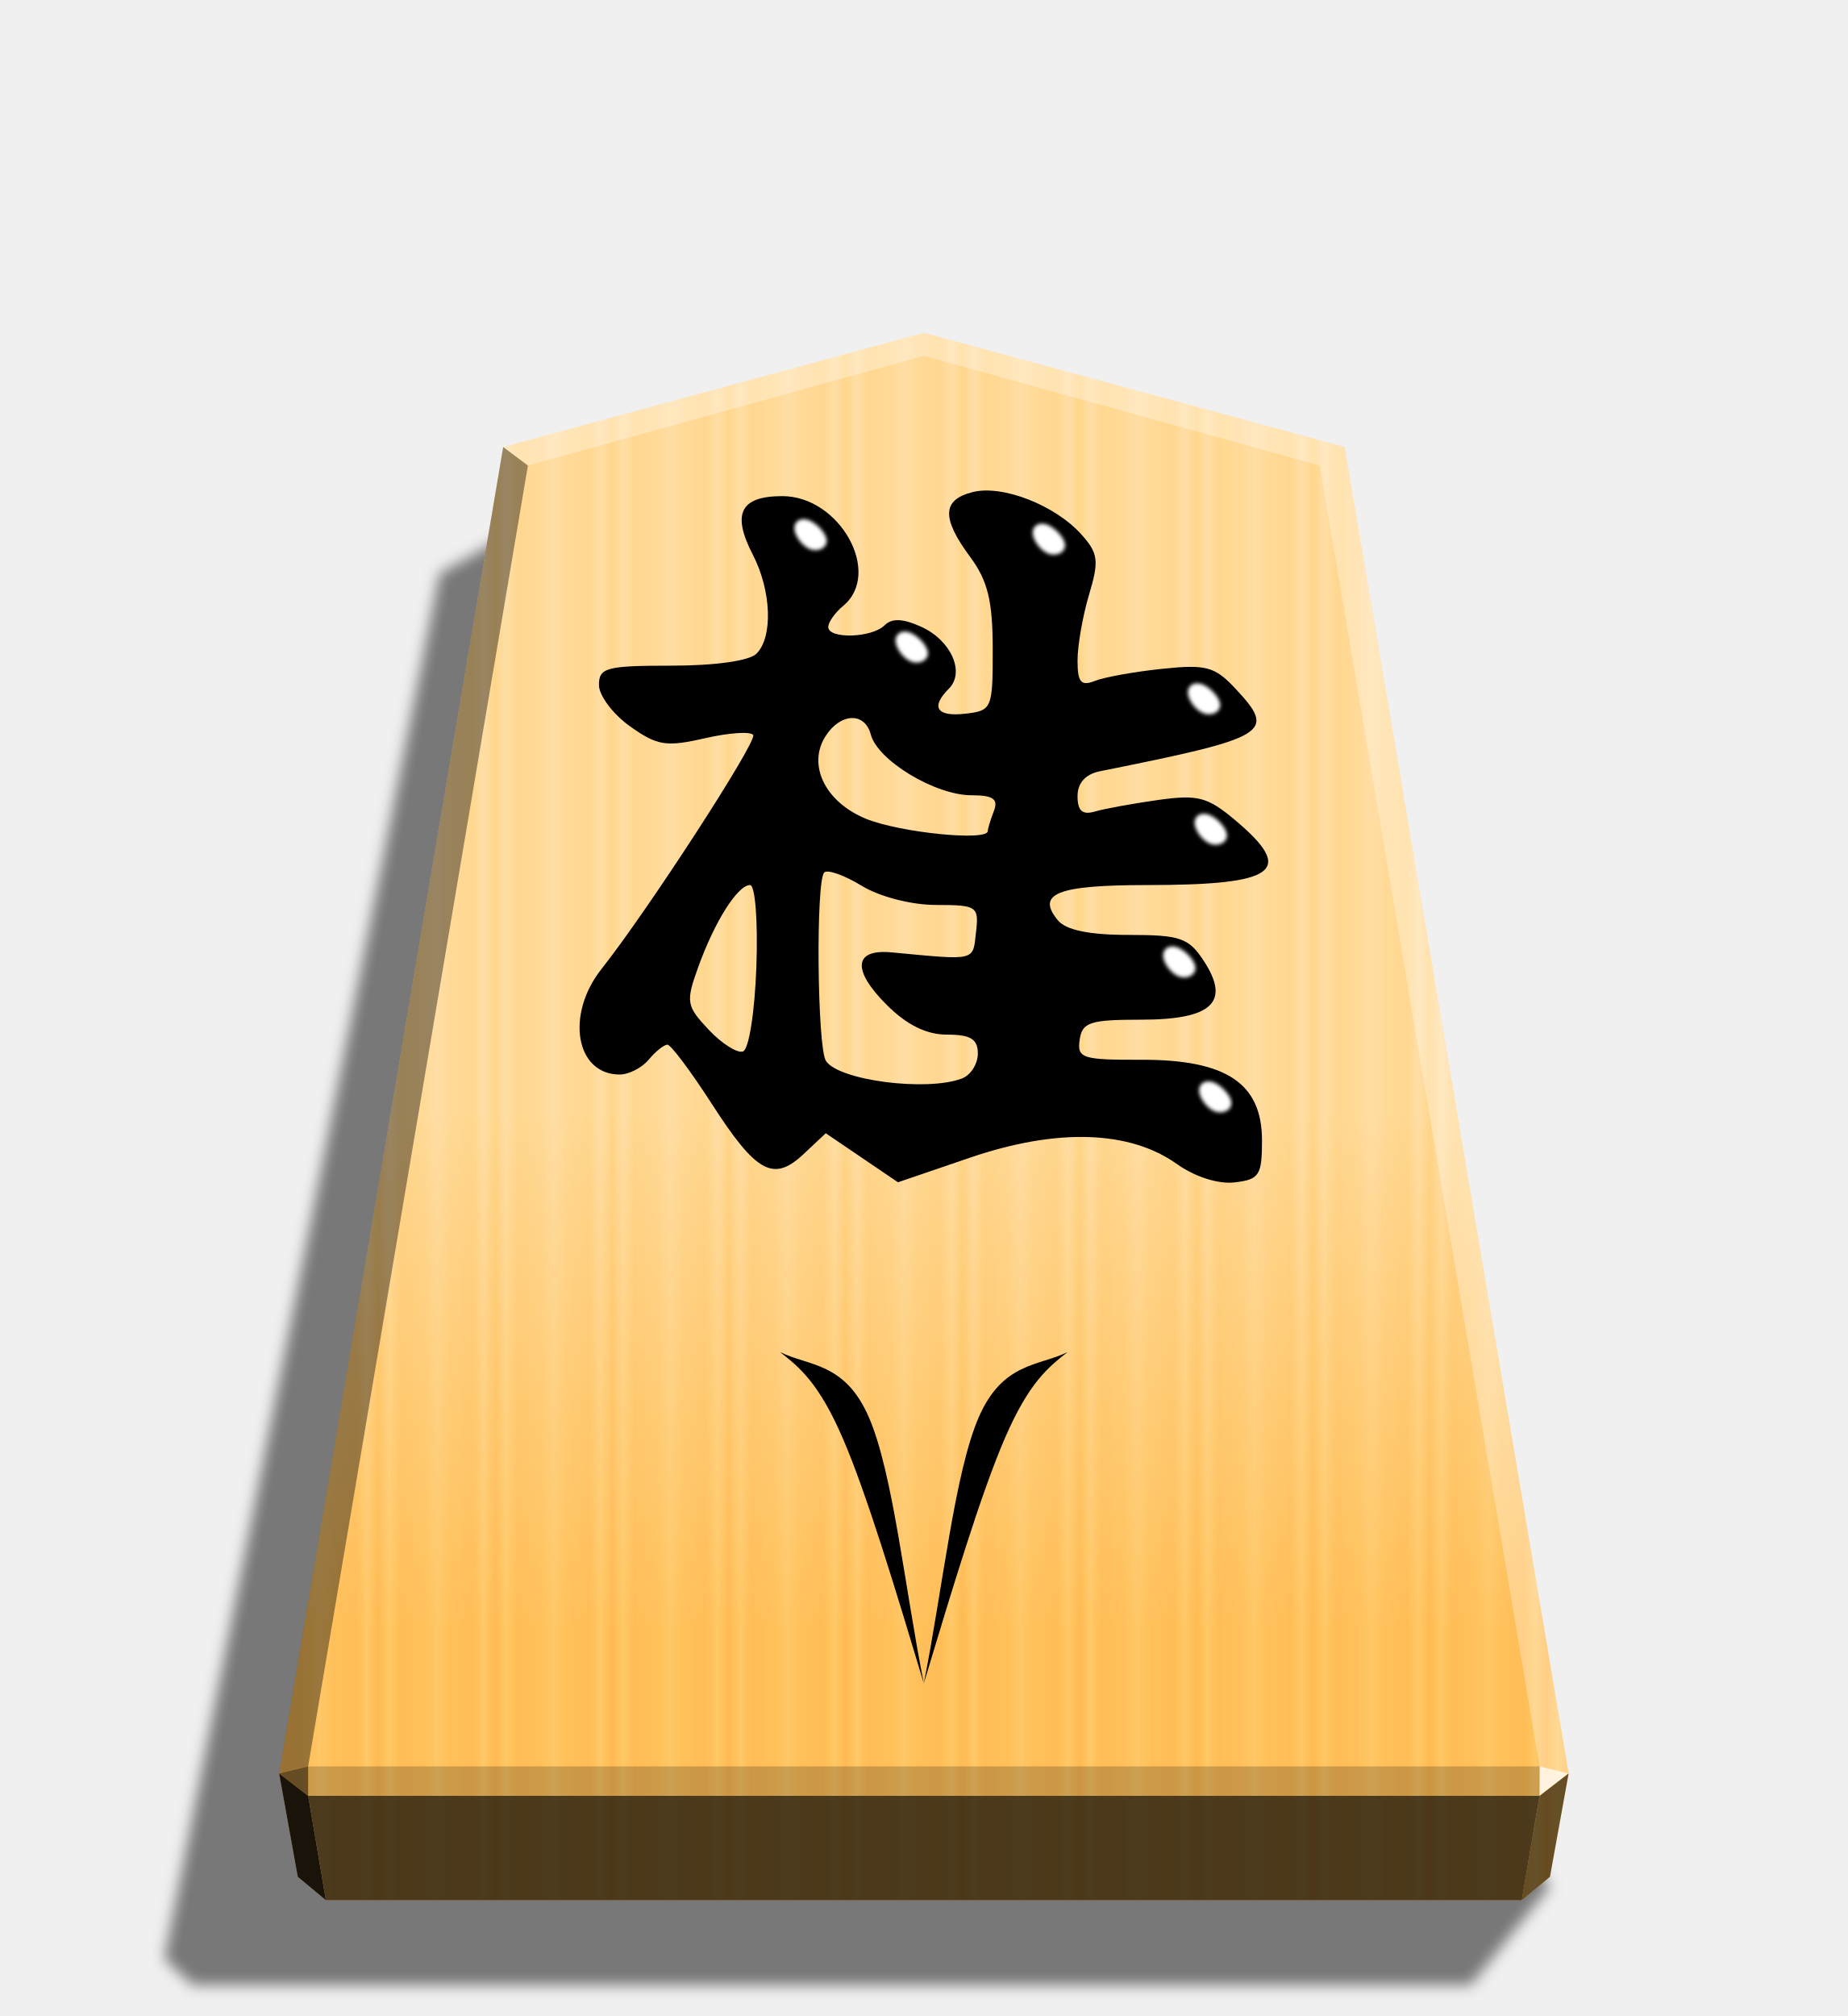
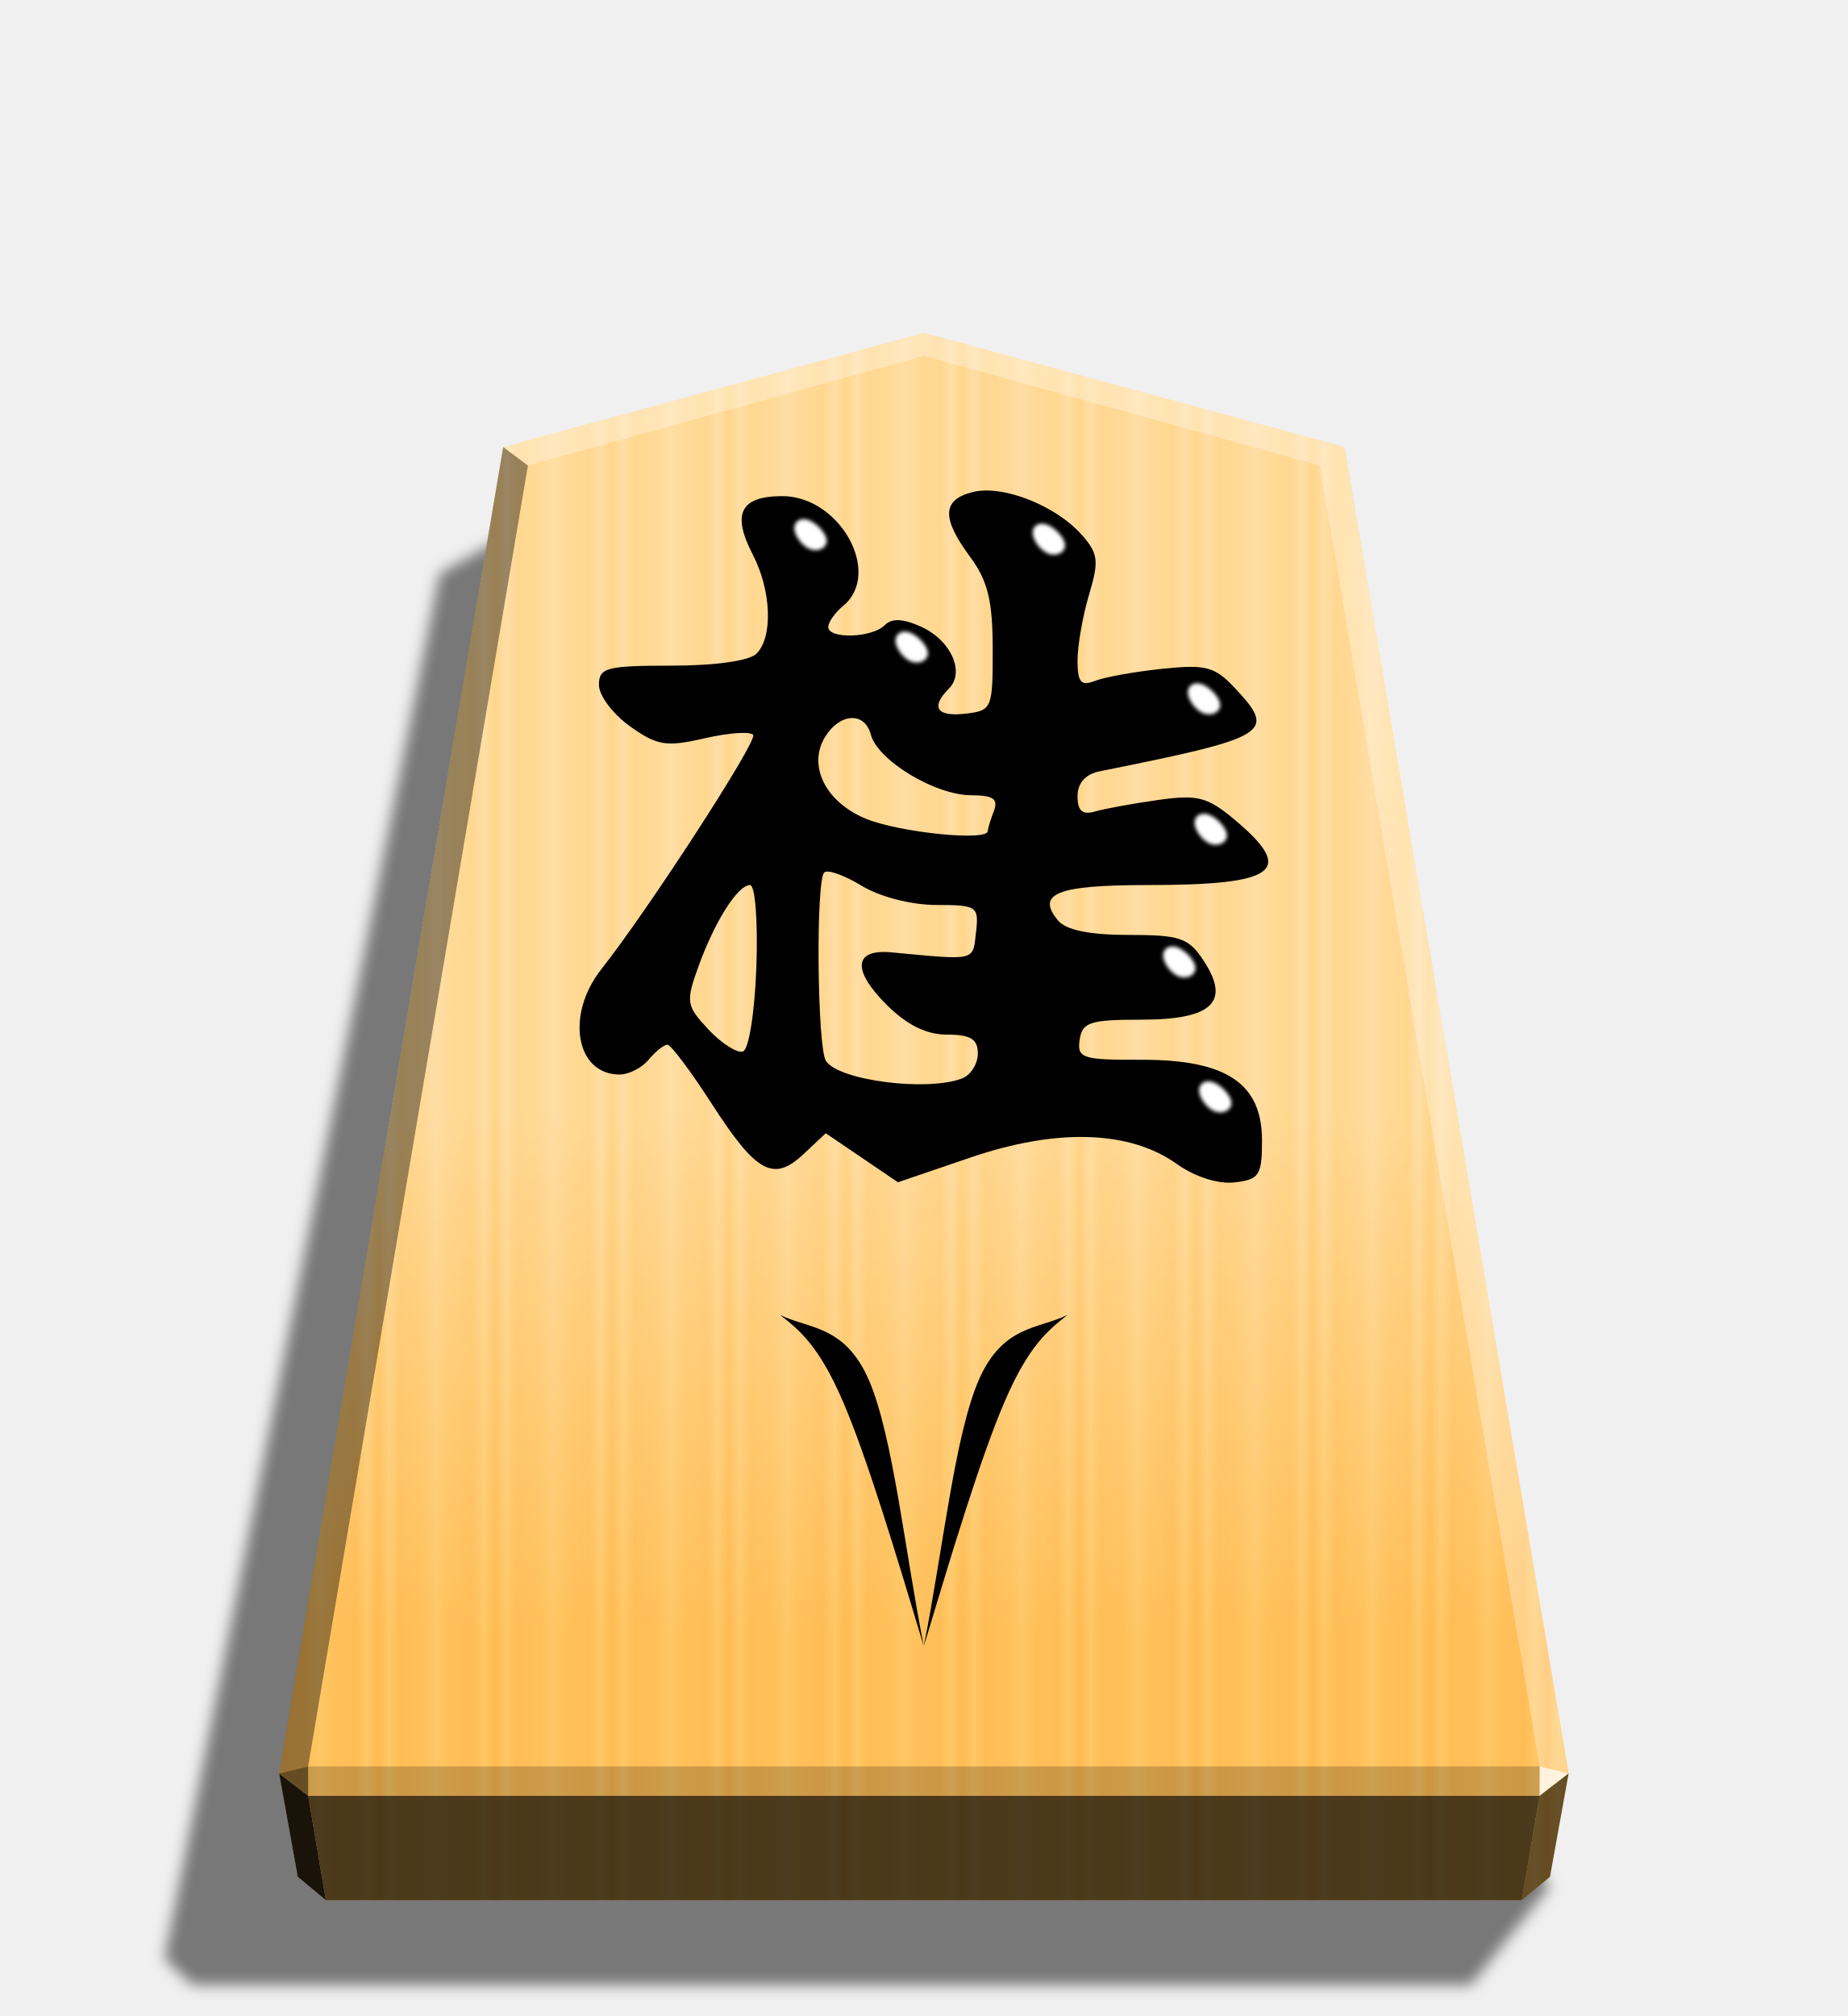
<svg xmlns="http://www.w3.org/2000/svg" xmlns:xlink="http://www.w3.org/1999/xlink" width="498.898" height="544.252" viewBox="0 0 1320 1440">
  <style>.C{filter:url(#E)}.D{color-interpolation-filters:sRGB}</style>
  <defs>
    <linearGradient id="A" x1="-1430.769" y1="-77.47" x2="-1409.955" y2="-77.47" spreadMethod="reflect" gradientUnits="userSpaceOnUse">
      <stop offset="0" stop-color="#ffd285" />
      <stop offset=".232" stop-color="#ffcd79" />
      <stop offset=".616" stop-color="#ffca73" />
      <stop offset=".808" stop-color="#ffd386" />
      <stop offset="1" stop-color="#ffc86e" />
    </linearGradient>
    <linearGradient id="B" x1="-1215.571" y1="-296.329" x2="-1215.572" y2="165.415" gradientUnits="userSpaceOnUse">
      <stop offset=".601" stop-color="#fff" />
      <stop offset="1" />
    </linearGradient>
    <filter id="C" x="-.012" y="-.011" width="1.024" height="1.023" class="D">
      <feGaussianBlur stdDeviation="2.441" />
    </filter>
-     <filter id="D" x="-.006" y="-.006" width="1.011" height="1.011" class="D">
+     <filter id="D" x="-.015" y="-.011" width="1.03" height="1.022" class="D">
      <feGaussianBlur stdDeviation=".599" />
    </filter>
    <filter id="E" x="-.079" y="-.083" width="1.159" height="1.166" class="D">
      <feGaussianBlur stdDeviation=".392" />
    </filter>
    <path id="F" d="M-1215.571-296.329l-149.881 40.669-79.82 472.51 6.639 36.814 10.024 8.338h426.077l10.024-8.338 6.639-36.814-79.82-472.51z" />
    <path id="G" d="M-2510.066-183.552c2.955 1.031 6.529 4.742 6.735 7.422s-2.955 4.33-5.91 3.299-5.704-4.742-5.91-7.422 2.131-4.33 5.086-3.299z" />
  </defs>
  <path style="mix-blend-mode:multiply" d="M-2728.669 264.709l28.198 35.189h455.354l10.087-9.413-98.043-493.462-31.462-17.601z" transform="matrix(-2.0051 0 0 2.0051 -4364.078 816.6622)" opacity=".5" filter="url(#C)" />
  <use xlink:href="#F" fill="url(#A)" transform="matrix(2.0051 0 0 2.0051 3097.382 831.9343)" />
  <use xlink:href="#F" x="315.666" y="-40.204" opacity=".25" fill="url(#B)" transform="matrix(2.0051 0 0 2.0051 2464.431 912.5491)" style="mix-blend-mode:overlay" />
  <path d="M615.707 826.971l-25.797-17.508-15.8 14.843c-21.573 20.268-33.783 13.583-65.71-35.972-14.904-23.135-29.11-42.09-31.568-42.125s-8.461 4.747-13.338 10.623-14.245 10.685-20.817 10.685c-31.424 0-38.808-42.723-13.018-75.32 33.072-41.8 111.336-162.479 108.427-167.189-1.665-2.694-17.185-1.659-34.488 2.3-27.774 6.355-34.054 5.352-53.589-8.558-12.171-8.667-22.13-21.951-22.13-29.519 0-12.343 5.36-13.761 51.998-13.761 30.945 0 55.459-3.461 60.546-8.547 11.906-11.906 10.664-45.052-2.653-70.803-15.149-29.295-8.845-41.741 21.144-41.741 41.065 0 71.596 55.019 43.479 78.354-5.876 4.877-10.685 11.68-10.685 15.118 0 8.763 31.196 7.822 40.23-1.213 5.202-5.204 13.145-4.875 26.218 1.081 21.257 9.686 31.432 32.443 19.736 44.141-13.297 13.297-8.72 20.276 11.758 17.921 19.017-2.187 19.588-3.537 19.541-46.24-.037-34.355-3.547-48.72-16.028-65.6-20.694-27.99-20.2-40.954 1.769-46.468 21.31-5.348 59.021 9.415 77.754 30.439 11.902 13.359 12.565 18.659 5.343 42.768-4.534 15.136-8.245 36.303-8.245 47.043 0 15.716 2.431 18.565 12.465 14.614 6.856-2.701 28.493-6.579 48.081-8.621 31.531-3.286 37.556-1.626 52.543 14.469 29.091 31.245 23.721 34.492-97.062 58.704-10.358 2.076-16.028 8.373-16.028 17.802 0 10.531 3.467 13.579 12.465 10.954 6.856-2 27.114-5.699 45.021-8.219 28.534-4.018 35.353-2.23 55.204 14.473 43.142 36.301 29.556 46.283-62.991 46.283-64.169 0-79.569 6.104-63.686 25.242 5.744 6.92 22.49 10.373 50.311 10.373 37.053 0 43.054 2.065 53.84 18.527 19.341 29.517 6.022 42.02-44.76 42.02-36.551 0-42.103 1.819-43.903 14.388-1.887 13.174 1.819 14.376 43.973 14.245 60.797-.187 86.305 16.84 86.305 57.613 0 24.954-1.959 27.949-19.604 29.979-11.713 1.348-28.327-3.958-41.282-13.18-33.769-24.046-85.685-25.647-147.497-4.546l-51.674 17.64zm71.58-56.655c6.198-2.378 11.267-10.391 11.267-17.808 0-10.309-5.161-13.484-21.917-13.484-14.863 0-28.806-6.889-43.321-21.403-24.823-24.823-23.367-39.904 3.605-37.361 60.897 5.74 57.944 6.437 60.324-14.245 2.15-18.688.841-19.59-28.493-19.615-17.763-.019-40.238-5.814-53.223-13.731-12.362-7.538-24.383-11.799-26.711-9.47-6.092 6.094-5.019 124.966 1.217 134.594 9.051 13.973 72.264 22.116 97.251 12.528zm-146.933-79.945c1.151-32.41-.851-58.191-4.523-58.191-8.845 0-25.34 26.103-37.041 58.62-8.961 24.897-8.494 27.702 7.432 44.655 9.347 9.949 20.385 16.968 24.527 15.599 4.24-1.402 8.437-27.924 9.602-60.683zm165.323-96.785c0-1.638 1.946-8.05 4.324-14.245 3.319-8.652-.401-11.273-16.028-11.295-25.914-.033-67.044-24.872-71.894-43.414-4.246-16.234-21.818-15.486-32.439 1.381-12.929 20.533-.097 46.762 28.715 58.713 23.988 9.949 87.319 16.374 87.319 8.86z" />
  <g transform="matrix(1.9477 0 0 1.9477 5636.568 732.1903)" filter="url(#D)">
    <g fill="#fff">
      <use xlink:href="#G" class="C" />
      <use xlink:href="#G" x="56.905" y="58.554" class="C" />
      <use xlink:href="#G" x="-87.419" y="-1.65" class="C" />
      <use xlink:href="#G" x="-50.307" y="39.586" class="C" />
      <use xlink:href="#G" x="59.379" y="106.387" class="C" />
      <use xlink:href="#G" x="47.833" y="155.044" class="C" />
      <use xlink:href="#G" x="61.028" y="204.527" class="C" />
    </g>
  </g>
  <path d="M1099.874 1261.697l-.043 21.064 20.75-16.013-20.707-5.052z" opacity=".8" fill="#fff" />
  <path d="M1120.582 1266.748l-20.75 16.013-12.661 74.524 20.099-16.719 13.312-73.818z" opacity=".6" />
  <g fill="#fff">
    <path d="M359.469 319.303l17.664 13.248L660 254.157v-16.402z" opacity=".3" />
    <path d="M960.531 319.303l-17.664 13.248L660 254.157v-16.402z" opacity=".3" />
    <path d="M960.531 319.303l-17.664 13.248 157.007 929.146 20.707 5.052z" opacity=".3" />
  </g>
  <path d="M359.469 319.303l17.664 13.248-157.007 929.146-20.707 5.052z" opacity=".4" />
  <path d="M199.419 1266.748l20.75 16.013 12.661 74.524-20.099-16.719-13.312-73.818z" opacity=".9" />
  <path d="M220.126 1261.697l.043 21.064-20.75-16.013 20.707-5.052z" opacity=".6" />
  <path d="M220.126 1261.697h879.749l-.043 21.064H220.169l-.043-21.064z" opacity=".2" />
  <path d="M1099.831 1282.761l-12.661 74.524H232.829l-12.661-74.524h879.663z" opacity=".7" />
-   <path d="M659.959 1202.43c-13.625-68.723-22.103-150.6-39.216-190.044s-42.858-36.45-63.458-46.611c13.737 10.832 27.474 21.664 44.586 61.107s37.6 107.495 58.088 175.548z" />
-   <path d="M659.959 1202.43c13.625-68.723 22.103-150.6 39.216-190.044s42.858-36.45 63.458-46.611c-13.737 10.832-27.474 21.664-44.586 61.107s-37.6 107.495-58.088 175.548z" />
+   <path d="M659.959 1175.883c-13.625-68.723-22.103-150.6-39.216-190.044s-42.858-36.45-63.458-46.611c13.737 10.832 27.474 21.664 44.586 61.107s37.6 107.495 58.088 175.548z" />
+   <path d="M659.959 1175.883c13.625-68.723 22.103-150.6 39.216-190.044s42.858-36.45 63.458-46.611c-13.737 10.832-27.474 21.664-44.586 61.107s-37.6 107.495-58.088 175.548z" />
</svg>
